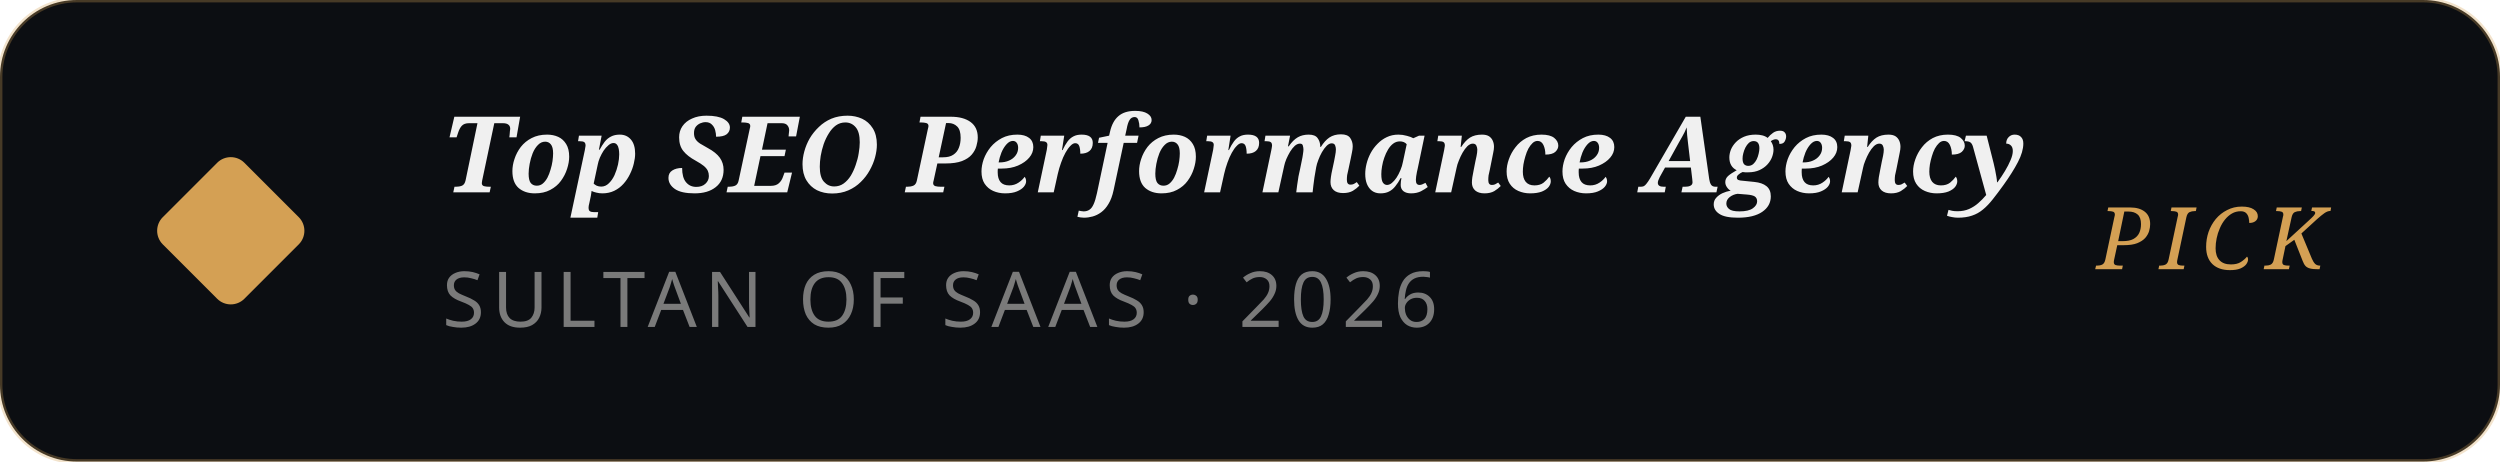
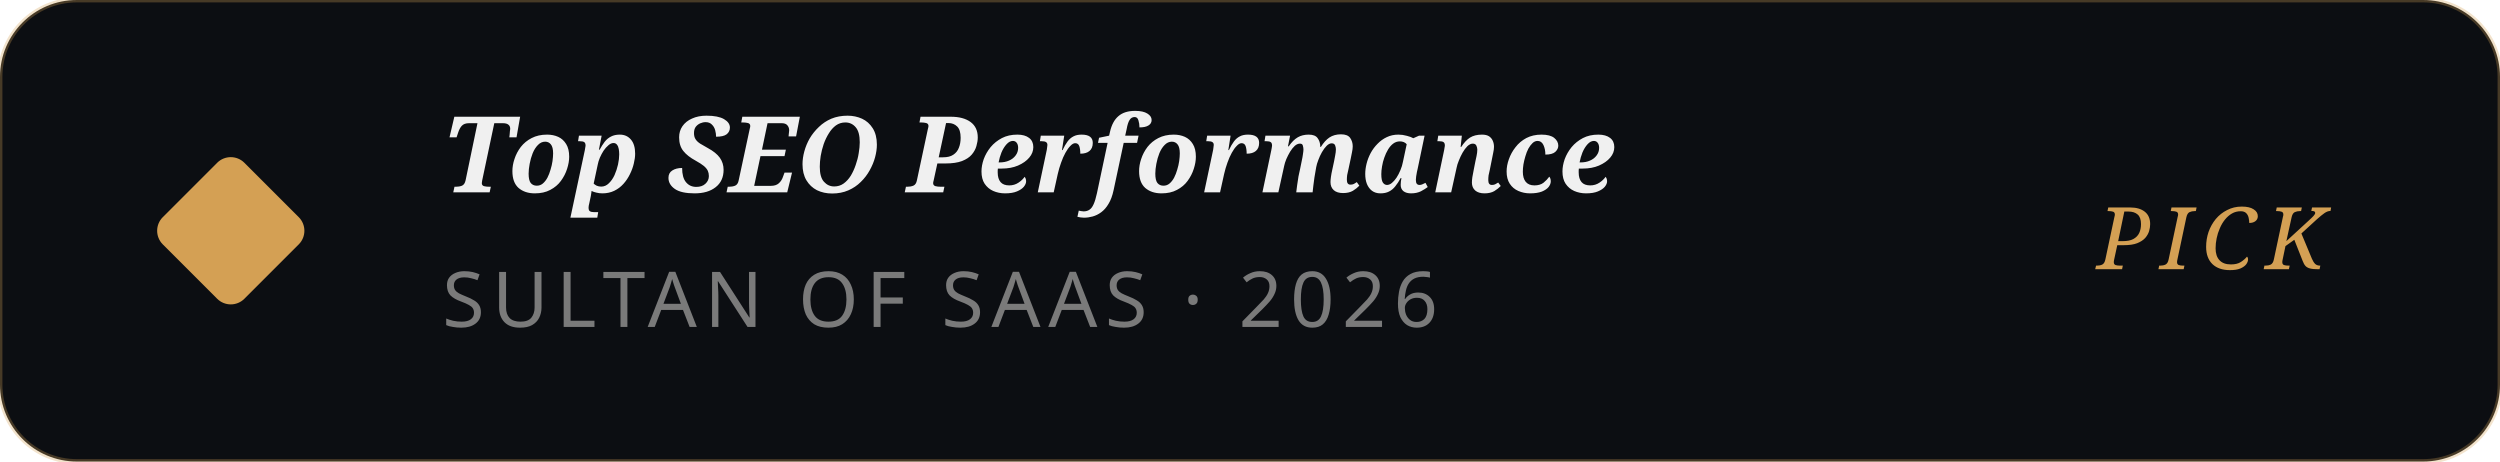
<svg xmlns="http://www.w3.org/2000/svg" viewBox="0 0 260 48" width="260" height="48">
  <rect width="260" height="48" rx="8" fill="#0C0E12" />
  <rect width="260" height="48" rx="8" fill="none" stroke="#D4A054" stroke-width="0.5" opacity="0.3" />
  <rect x="18" y="18" width="12" height="12" rx="2" fill="#D4A054" transform="rotate(45 24 24)" />
-   <text x="46" y="20" fill="#F0F0F0" font-family="'Source Serif 4', Georgia, serif" font-size="11" font-weight="700" font-style="italic">Top SEO Performance Agency</text>
+   <text x="46" y="20" fill="#F0F0F0" font-family="'Source Serif 4', Georgia, serif" font-size="11" font-weight="700" font-style="italic">Top SEO Performance</text>
  <text x="46" y="34" fill="#7A7A7A" font-family="'Outfit', system-ui, sans-serif" font-size="8" font-weight="500" letter-spacing="0.8">SULTAN OF SAAS · 2026</text>
  <text x="230" y="28" text-anchor="middle" fill="#D4A054" font-family="'Source Serif 4', Georgia, serif" font-size="9" font-style="italic" letter-spacing="1">PICK</text>
</svg>
